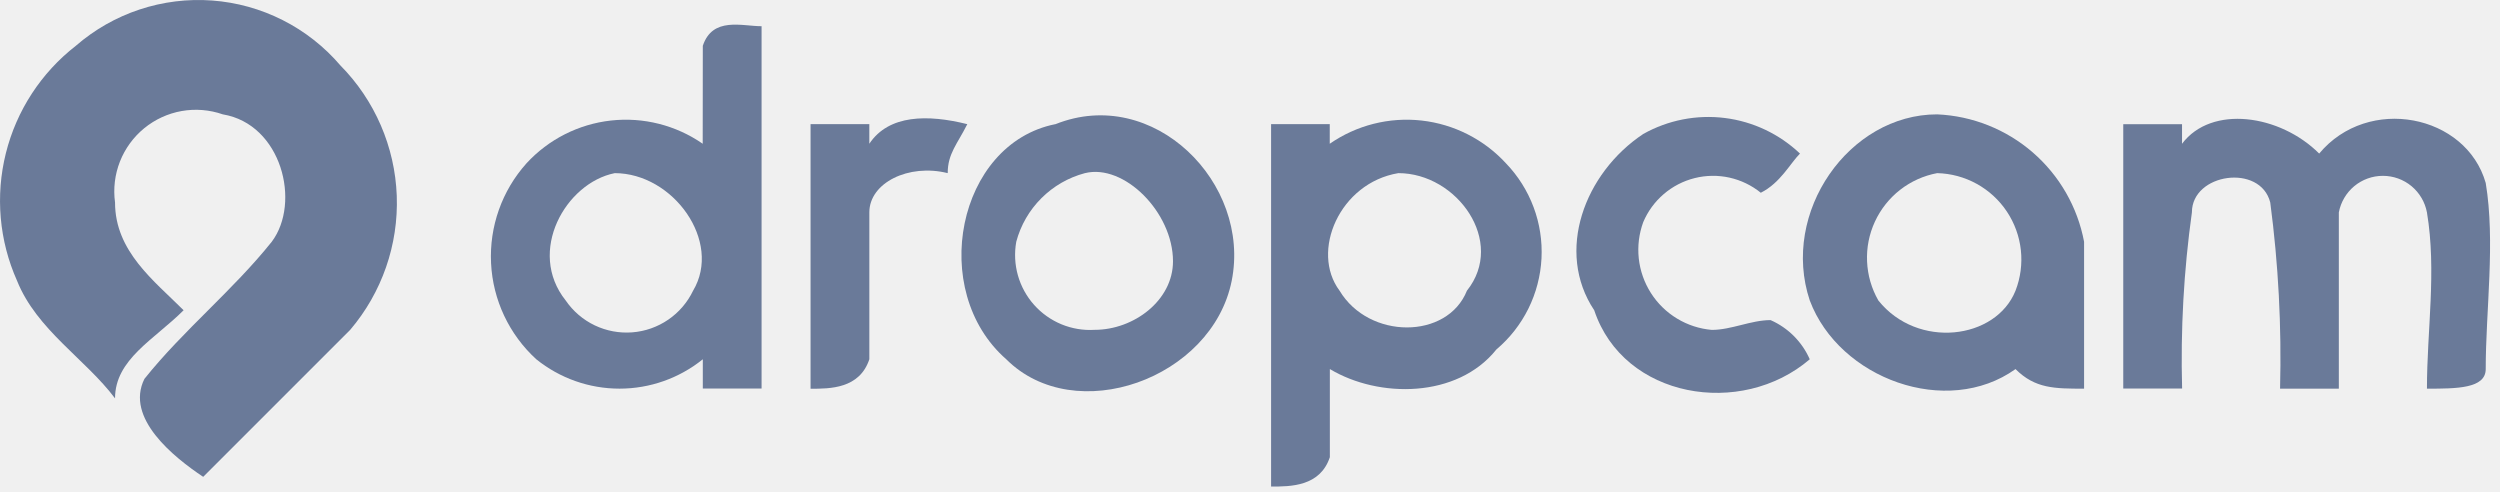
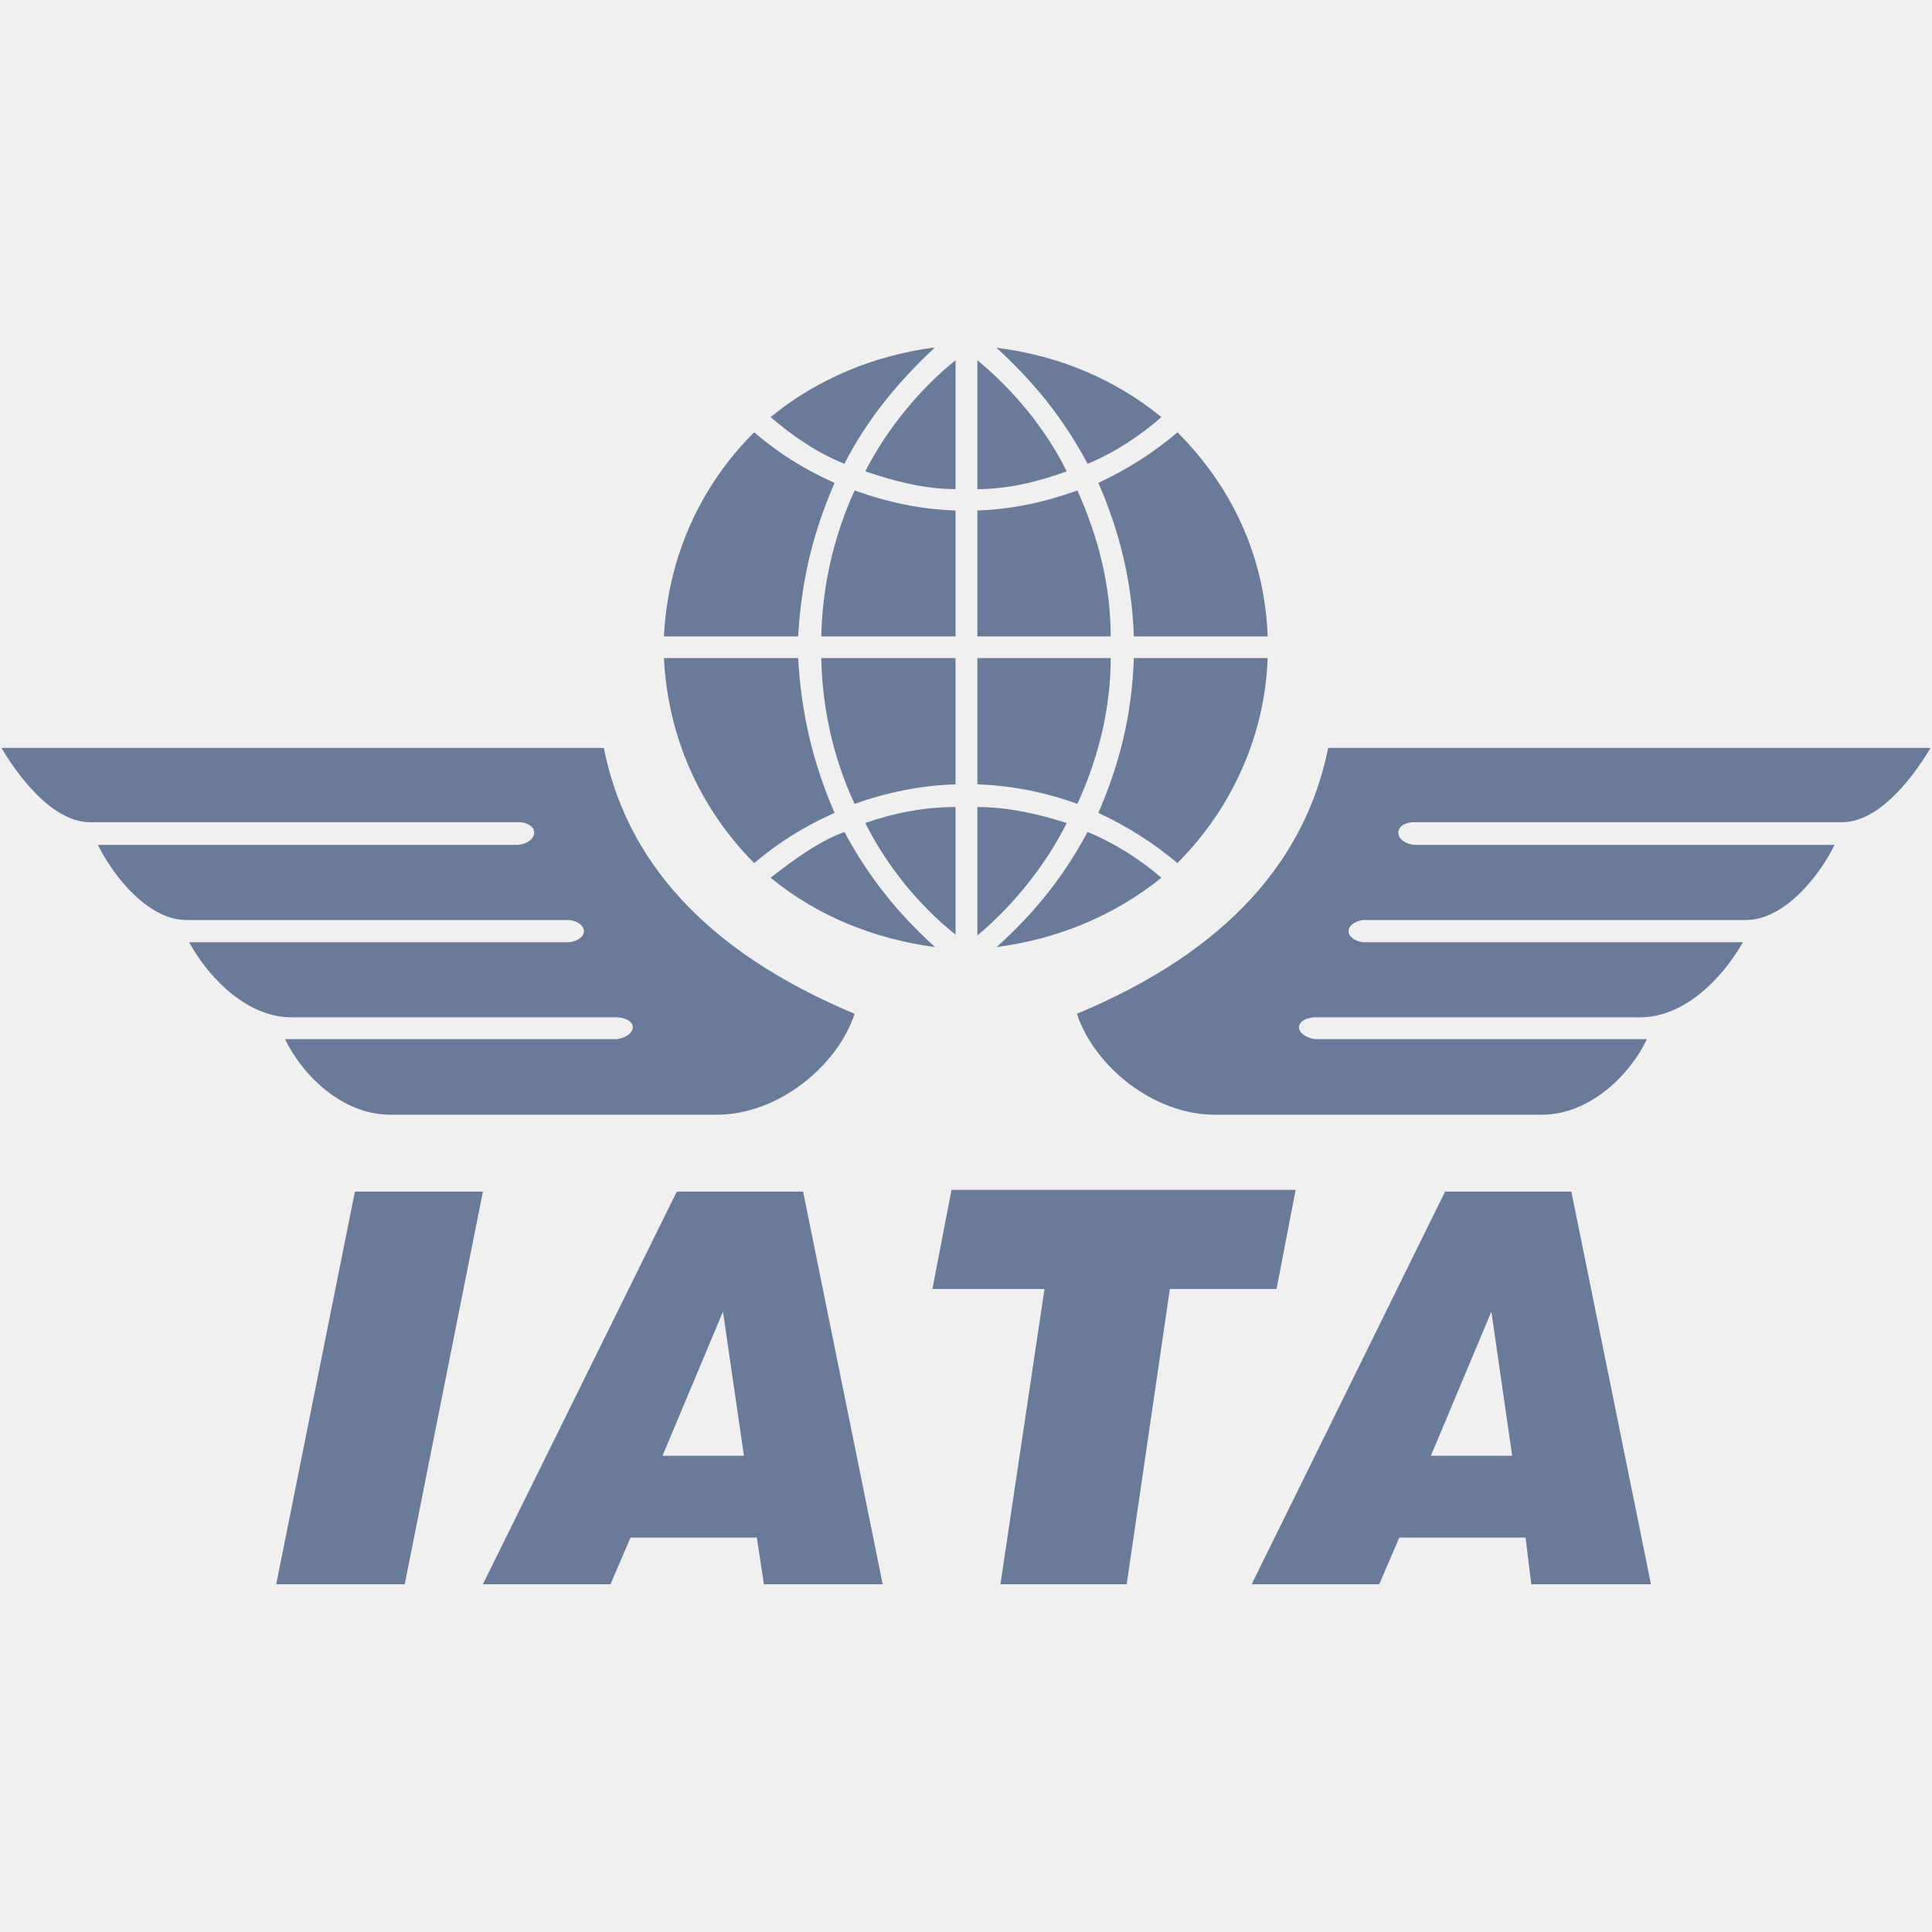
- <svg xmlns="http://www.w3.org/2000/svg" width="122" height="24" viewBox="0 0 122 24" fill="none">
-   <g clip-path="url(#clip0_28_384)">
-     <path fill-rule="evenodd" clip-rule="evenodd" d="M3.701 2.235C4.609 1.446 5.665 0.844 6.807 0.465C7.949 0.086 9.154 -0.064 10.354 0.025C11.554 0.114 12.725 0.439 13.798 0.983C14.872 1.526 15.827 2.277 16.609 3.191C18.291 4.892 19.273 7.162 19.362 9.552C19.45 11.942 18.638 14.278 17.087 16.099L9.916 23.27C8.482 22.314 6.092 20.402 7.048 18.489C8.96 16.099 11.348 14.189 13.263 11.796C14.697 9.884 13.741 6.059 10.873 5.581C10.229 5.356 9.539 5.3 8.867 5.418C8.196 5.537 7.566 5.826 7.039 6.257C6.511 6.689 6.103 7.249 5.853 7.883C5.604 8.518 5.521 9.206 5.614 9.881C5.614 12.271 7.526 13.705 8.96 15.14C7.526 16.574 5.614 17.53 5.614 19.44C4.18 17.528 1.79 16.094 0.833 13.703C-0.041 11.746 -0.233 9.553 0.287 7.474C0.806 5.395 2.009 3.55 3.701 2.235Z" fill="#6A7A99" />
-     <path fill-rule="evenodd" clip-rule="evenodd" d="M34.297 2.235C34.775 0.801 36.209 1.279 37.165 1.279V18.962H34.297V17.532C33.146 18.46 31.712 18.966 30.233 18.966C28.755 18.966 27.321 18.46 26.17 17.532C24.846 16.323 24.053 14.64 23.964 12.85C23.874 11.059 24.495 9.306 25.692 7.971C26.768 6.8 28.232 6.058 29.813 5.882C31.394 5.706 32.985 6.109 34.292 7.015L34.297 2.235ZM29.997 8.45C27.607 8.928 25.697 12.274 27.607 14.665C27.964 15.186 28.452 15.604 29.022 15.877C29.591 16.149 30.223 16.267 30.852 16.219C31.482 16.171 32.088 15.957 32.609 15.601C33.131 15.244 33.549 14.756 33.822 14.187C35.253 11.796 32.862 8.449 29.994 8.449L29.997 8.45Z" fill="#6A7A99" />
-     <path fill-rule="evenodd" clip-rule="evenodd" d="M39.555 6.059H42.423V7.015C43.379 5.581 45.291 5.581 47.204 6.059C46.726 7.015 46.248 7.493 46.248 8.449C44.336 7.971 42.424 8.927 42.424 10.361V17.532C41.945 18.971 40.511 18.971 39.555 18.971V6.059Z" fill="#6A7A99" />
-     <path fill-rule="evenodd" clip-rule="evenodd" d="M51.506 6.06C56.287 4.148 61.067 8.928 60.106 13.709C59.145 18.49 52.457 20.88 49.106 17.533C45.282 14.187 46.716 7.016 51.496 6.06H51.506ZM52.94 8.45C52.137 8.664 51.405 9.086 50.818 9.674C50.23 10.261 49.808 10.993 49.594 11.796C49.496 12.341 49.523 12.902 49.673 13.435C49.823 13.969 50.093 14.461 50.461 14.875C50.829 15.289 51.287 15.614 51.799 15.826C52.311 16.037 52.865 16.13 53.418 16.096C55.33 16.096 57.242 14.662 57.242 12.75C57.242 10.362 54.853 7.972 52.942 8.45H52.94Z" fill="#6A7A99" />
-     <path fill-rule="evenodd" clip-rule="evenodd" d="M62.024 6.059H64.892V7.015C66.199 6.109 67.79 5.706 69.371 5.882C70.952 6.058 72.416 6.8 73.492 7.971C74.083 8.585 74.542 9.314 74.84 10.113C75.138 10.911 75.269 11.763 75.225 12.614C75.181 13.465 74.963 14.298 74.585 15.062C74.206 15.826 73.675 16.504 73.024 17.054C71.112 19.444 67.287 19.444 64.897 18.01V22.31C64.419 23.744 62.985 23.744 62.029 23.744V6.059H62.024ZM68.239 8.449C65.371 8.927 63.939 12.273 65.371 14.186C66.805 16.576 70.63 16.576 71.586 14.186C73.497 11.795 71.107 8.449 68.239 8.449Z" fill="#6A7A99" />
-     <path fill-rule="evenodd" clip-rule="evenodd" d="M80.19 6.538C81.4 5.86 82.795 5.586 84.172 5.758C85.548 5.93 86.833 6.539 87.839 7.494C87.361 7.972 86.883 8.928 85.927 9.406C85.481 9.045 84.958 8.793 84.398 8.668C83.838 8.544 83.257 8.552 82.701 8.691C82.144 8.83 81.628 9.097 81.192 9.47C80.756 9.843 80.413 10.312 80.19 10.84C79.982 11.406 79.908 12.012 79.972 12.612C80.037 13.211 80.239 13.788 80.563 14.297C80.886 14.806 81.323 15.233 81.839 15.545C82.355 15.858 82.935 16.047 83.536 16.099C84.492 16.099 85.448 15.621 86.404 15.621C87.258 15.997 87.94 16.679 88.316 17.533C84.97 20.401 79.233 19.445 77.799 15.143C75.887 12.274 77.321 8.448 80.19 6.538Z" fill="#6A7A99" />
-     <path fill-rule="evenodd" clip-rule="evenodd" d="M88.317 14.664C86.885 10.362 90.229 5.581 94.532 5.581C96.253 5.656 97.898 6.311 99.2 7.439C100.502 8.568 101.384 10.103 101.703 11.796V18.967C100.269 18.967 99.313 18.967 98.357 18.011C95.011 20.401 89.757 18.489 88.318 14.665L88.317 14.664ZM94.532 8.449C93.874 8.573 93.254 8.852 92.726 9.264C92.198 9.676 91.776 10.209 91.495 10.817C91.214 11.425 91.083 12.092 91.113 12.761C91.142 13.43 91.331 14.083 91.664 14.664C93.576 17.054 97.401 16.576 98.357 14.186C98.602 13.556 98.691 12.876 98.618 12.203C98.544 11.531 98.31 10.886 97.935 10.324C97.56 9.761 97.055 9.297 96.463 8.971C95.87 8.644 95.208 8.465 94.532 8.449Z" fill="#6A7A99" />
-     <path fill-rule="evenodd" clip-rule="evenodd" d="M103.615 6.06H106.483V7.016C107.917 5.104 111.264 5.582 113.176 7.494C115.566 4.626 120.347 5.582 121.303 8.928C121.781 11.796 121.303 15.143 121.303 18.011C121.303 18.967 119.869 18.967 118.435 18.967C118.435 16.099 118.913 13.23 118.435 10.367C118.341 9.865 118.075 9.412 117.683 9.085C117.29 8.759 116.796 8.581 116.285 8.581C115.774 8.581 115.28 8.759 114.887 9.085C114.495 9.412 114.229 9.865 114.135 10.367V18.967H111.267C111.346 15.931 111.186 12.894 110.789 9.884C110.311 7.972 106.965 8.45 106.965 10.362C106.568 13.21 106.408 16.087 106.487 18.962H103.615V6.06Z" fill="#6A7A99" />
-   </g>
+ <svg xmlns="http://www.w3.org/2000/svg" width="100" zoomAndPan="magnify" viewBox="0 0 75 75" height="100" preserveAspectRatio="xMidYMid meet" version="1.0">
  <defs>
-     <clipPath id="clip0_28_384">
-       <rect width="121.516" height="23.743" fill="white" />
+     <clipPath id="2a67e6360c">
+       <path d="M 0 13.5 L 75 13.5 L 75 61.5 L 0 61.5 Z M 0 13.5 " clip-rule="nonzero" />
    </clipPath>
  </defs>
+   <g clip-path="url(#2a67e6360c)">
+     <path fill="#6a7a99" d="M 10.723 61.5 L 13.777 46.258 L 18.746 46.258 L 15.711 61.5 Z M 25.719 56.512 L 28.879 56.512 L 28.066 50.918 Z M 18.746 61.5 L 26.273 46.258 L 31.176 46.258 L 34.266 61.5 L 29.656 61.5 L 29.379 59.688 L 24.477 59.688 L 23.699 61.5 Z M 38.836 61.5 L 40.547 50.039 L 36.195 50.039 L 36.938 46.191 L 50.297 46.191 L 49.555 50.039 L 45.414 50.039 L 43.738 61.5 Z M 55.547 56.512 L 58.703 56.512 L 57.895 50.918 Z M 48.59 61.5 L 56.098 46.258 L 61 46.258 L 64.09 61.5 L 59.445 61.5 L 59.223 59.688 L 54.32 59.688 L 53.543 61.5 Z M 74.945 29.035 L 51.559 29.035 C 50.695 33.312 47.727 36.887 41.805 39.355 C 42.48 41.391 44.773 43.273 47.156 43.273 L 59.844 43.273 C 61.777 43.273 63.312 41.652 63.934 40.34 L 51.039 40.34 C 50.246 40.203 50.211 39.562 51.008 39.492 L 63.676 39.492 C 65.312 39.492 66.797 38.094 67.66 36.578 L 52.906 36.578 C 52.164 36.457 52.164 35.836 52.906 35.715 L 67.781 35.715 C 69.285 35.715 70.648 33.969 71.219 32.797 L 54.891 32.797 C 54.078 32.691 54.078 31.934 54.891 31.918 L 71.512 31.918 C 72.805 31.918 74.066 30.5 74.945 29.035 Z M 0.055 29.035 L 23.441 29.035 C 24.289 33.312 27.273 36.887 33.176 39.355 C 32.504 41.391 30.207 43.273 27.824 43.273 L 15.156 43.273 C 13.223 43.273 11.688 41.652 11.066 40.34 L 23.961 40.34 C 24.734 40.203 24.789 39.562 23.992 39.492 L 11.309 39.492 C 9.668 39.492 8.184 38.094 7.34 36.578 L 22.113 36.578 C 22.855 36.457 22.855 35.836 22.113 35.715 L 7.234 35.715 C 5.734 35.715 4.371 33.969 3.801 32.797 L 20.129 32.797 C 20.938 32.691 20.938 31.934 20.129 31.918 L 3.508 31.918 C 2.195 31.918 0.934 30.5 0.055 29.035 Z M 29.914 16.191 C 30.777 16.934 31.742 17.59 32.781 18.004 C 33.66 16.277 34.887 14.793 36.301 13.484 C 33.969 13.793 31.777 14.672 29.914 16.191 Z M 25.773 24.703 L 30.984 24.703 C 31.105 22.562 31.555 20.68 32.398 18.746 C 31.242 18.23 30.242 17.609 29.277 16.781 C 27.117 18.938 25.926 21.715 25.773 24.703 Z M 37.094 19.816 L 37.094 24.703 L 31.883 24.703 C 31.918 22.785 32.363 20.816 33.176 19.039 C 34.418 19.488 35.766 19.781 37.094 19.816 Z M 45.086 16.191 C 44.238 16.934 43.238 17.59 42.219 18.004 C 41.289 16.246 40.133 14.828 38.684 13.5 C 41.031 13.793 43.223 14.672 45.086 16.191 Z M 49.211 24.703 L 44.016 24.703 C 43.945 22.598 43.465 20.629 42.637 18.746 C 43.738 18.23 44.793 17.574 45.707 16.781 C 47.949 19.023 49.105 21.785 49.211 24.703 Z M 37.941 19.816 L 37.941 24.703 L 43.117 24.703 C 43.117 22.734 42.637 20.852 41.824 19.039 C 40.582 19.488 39.25 19.781 37.941 19.816 Z M 29.914 34.074 C 30.777 33.402 31.777 32.66 32.781 32.297 C 33.711 34.039 34.867 35.473 36.301 36.766 C 33.969 36.457 31.742 35.574 29.914 34.074 Z M 25.773 25.547 L 30.984 25.547 C 31.105 27.703 31.555 29.605 32.398 31.555 C 31.242 32.07 30.242 32.691 29.277 33.504 C 27.152 31.363 25.926 28.586 25.773 25.547 Z M 37.094 30.449 L 37.094 25.547 L 31.883 25.547 C 31.918 27.516 32.363 29.465 33.176 31.207 C 34.418 30.762 35.766 30.484 37.094 30.449 Z M 45.086 34.074 C 44.273 33.367 43.238 32.711 42.219 32.297 C 41.289 34.039 40.133 35.473 38.684 36.766 C 41.031 36.457 43.223 35.574 45.086 34.074 Z M 49.211 25.547 L 44.016 25.547 C 43.945 27.703 43.48 29.621 42.637 31.555 C 43.738 32.07 44.742 32.691 45.707 33.504 C 47.848 31.363 49.105 28.516 49.211 25.547 Z M 37.941 30.449 L 37.941 25.547 L 43.117 25.547 C 43.117 27.516 42.637 29.43 41.824 31.207 C 40.617 30.762 39.219 30.484 37.941 30.449 Z M 37.094 13.984 C 35.68 15.121 34.418 16.676 33.59 18.297 C 34.711 18.68 35.902 18.988 37.094 18.988 Z M 37.941 13.984 C 39.32 15.121 40.582 16.625 41.41 18.297 C 40.289 18.711 39.098 18.988 37.941 18.988 Z M 37.094 36.281 C 35.68 35.16 34.418 33.609 33.59 31.949 C 34.711 31.555 35.902 31.328 37.094 31.328 Z M 37.941 36.316 C 39.32 35.16 40.582 33.609 41.41 31.949 C 40.289 31.59 39.098 31.328 37.941 31.328 Z M 37.941 36.316 " fill-opacity="1" fill-rule="nonzero" />
+   </g>
</svg>
